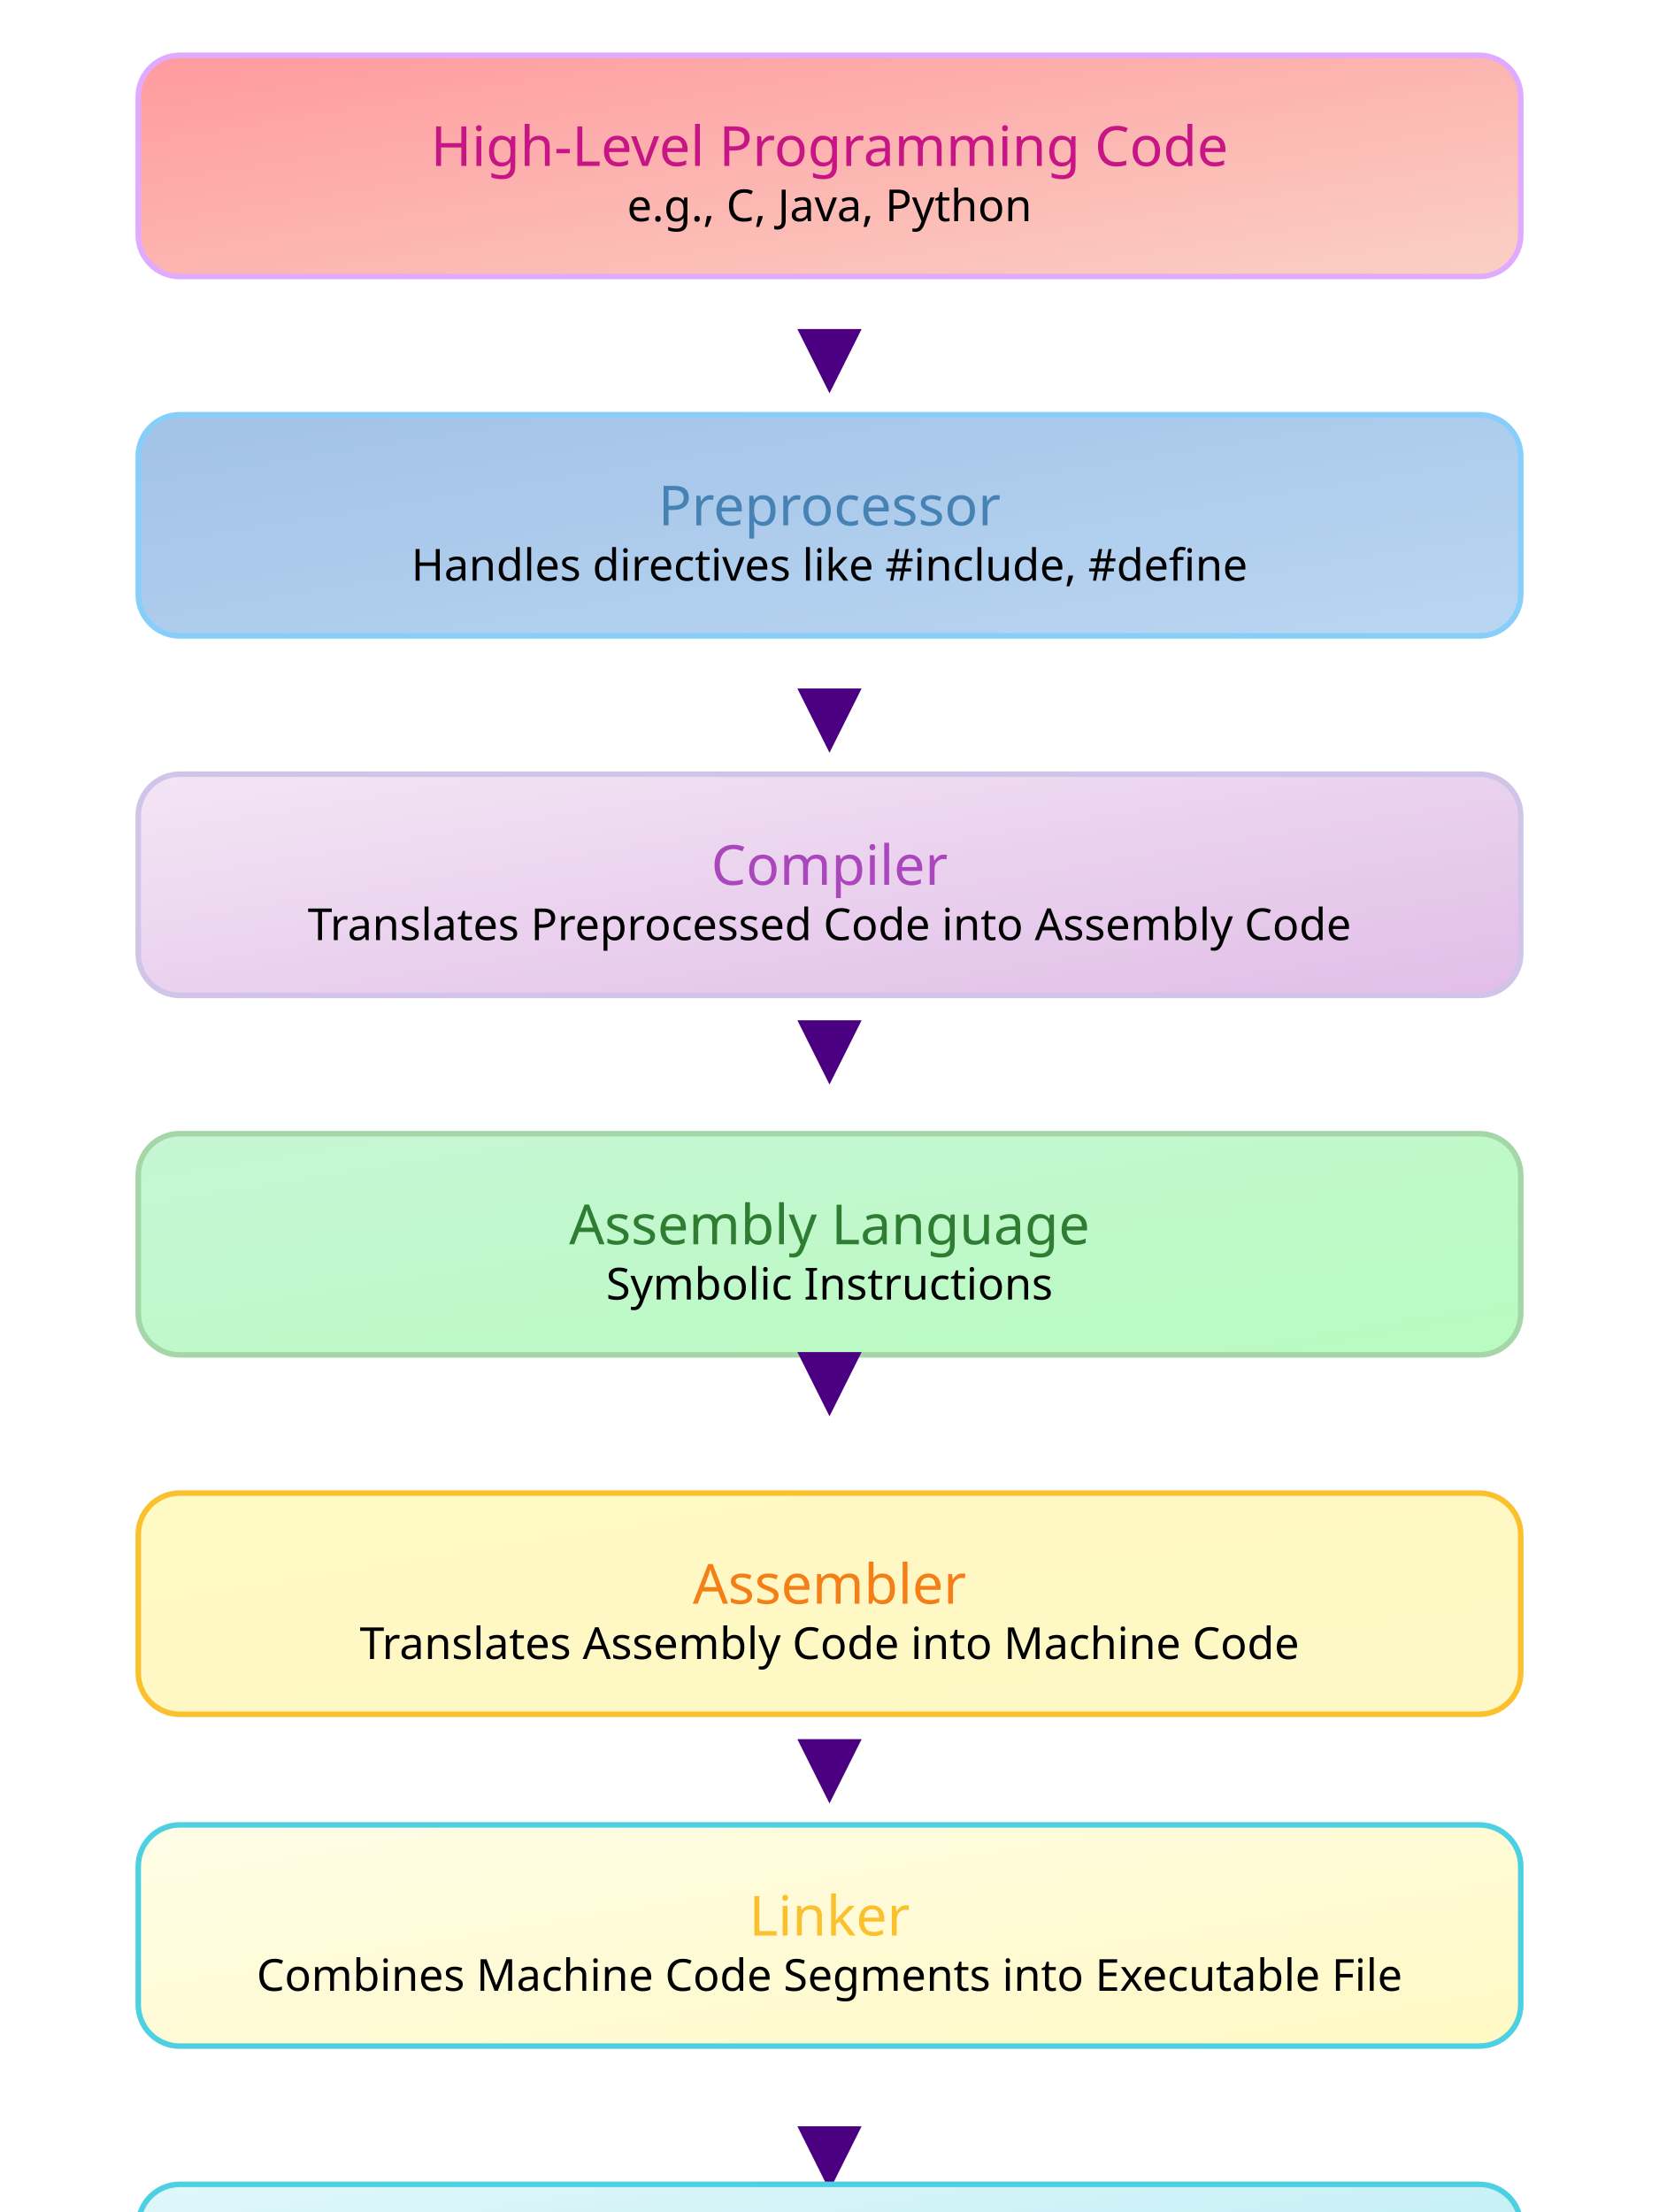
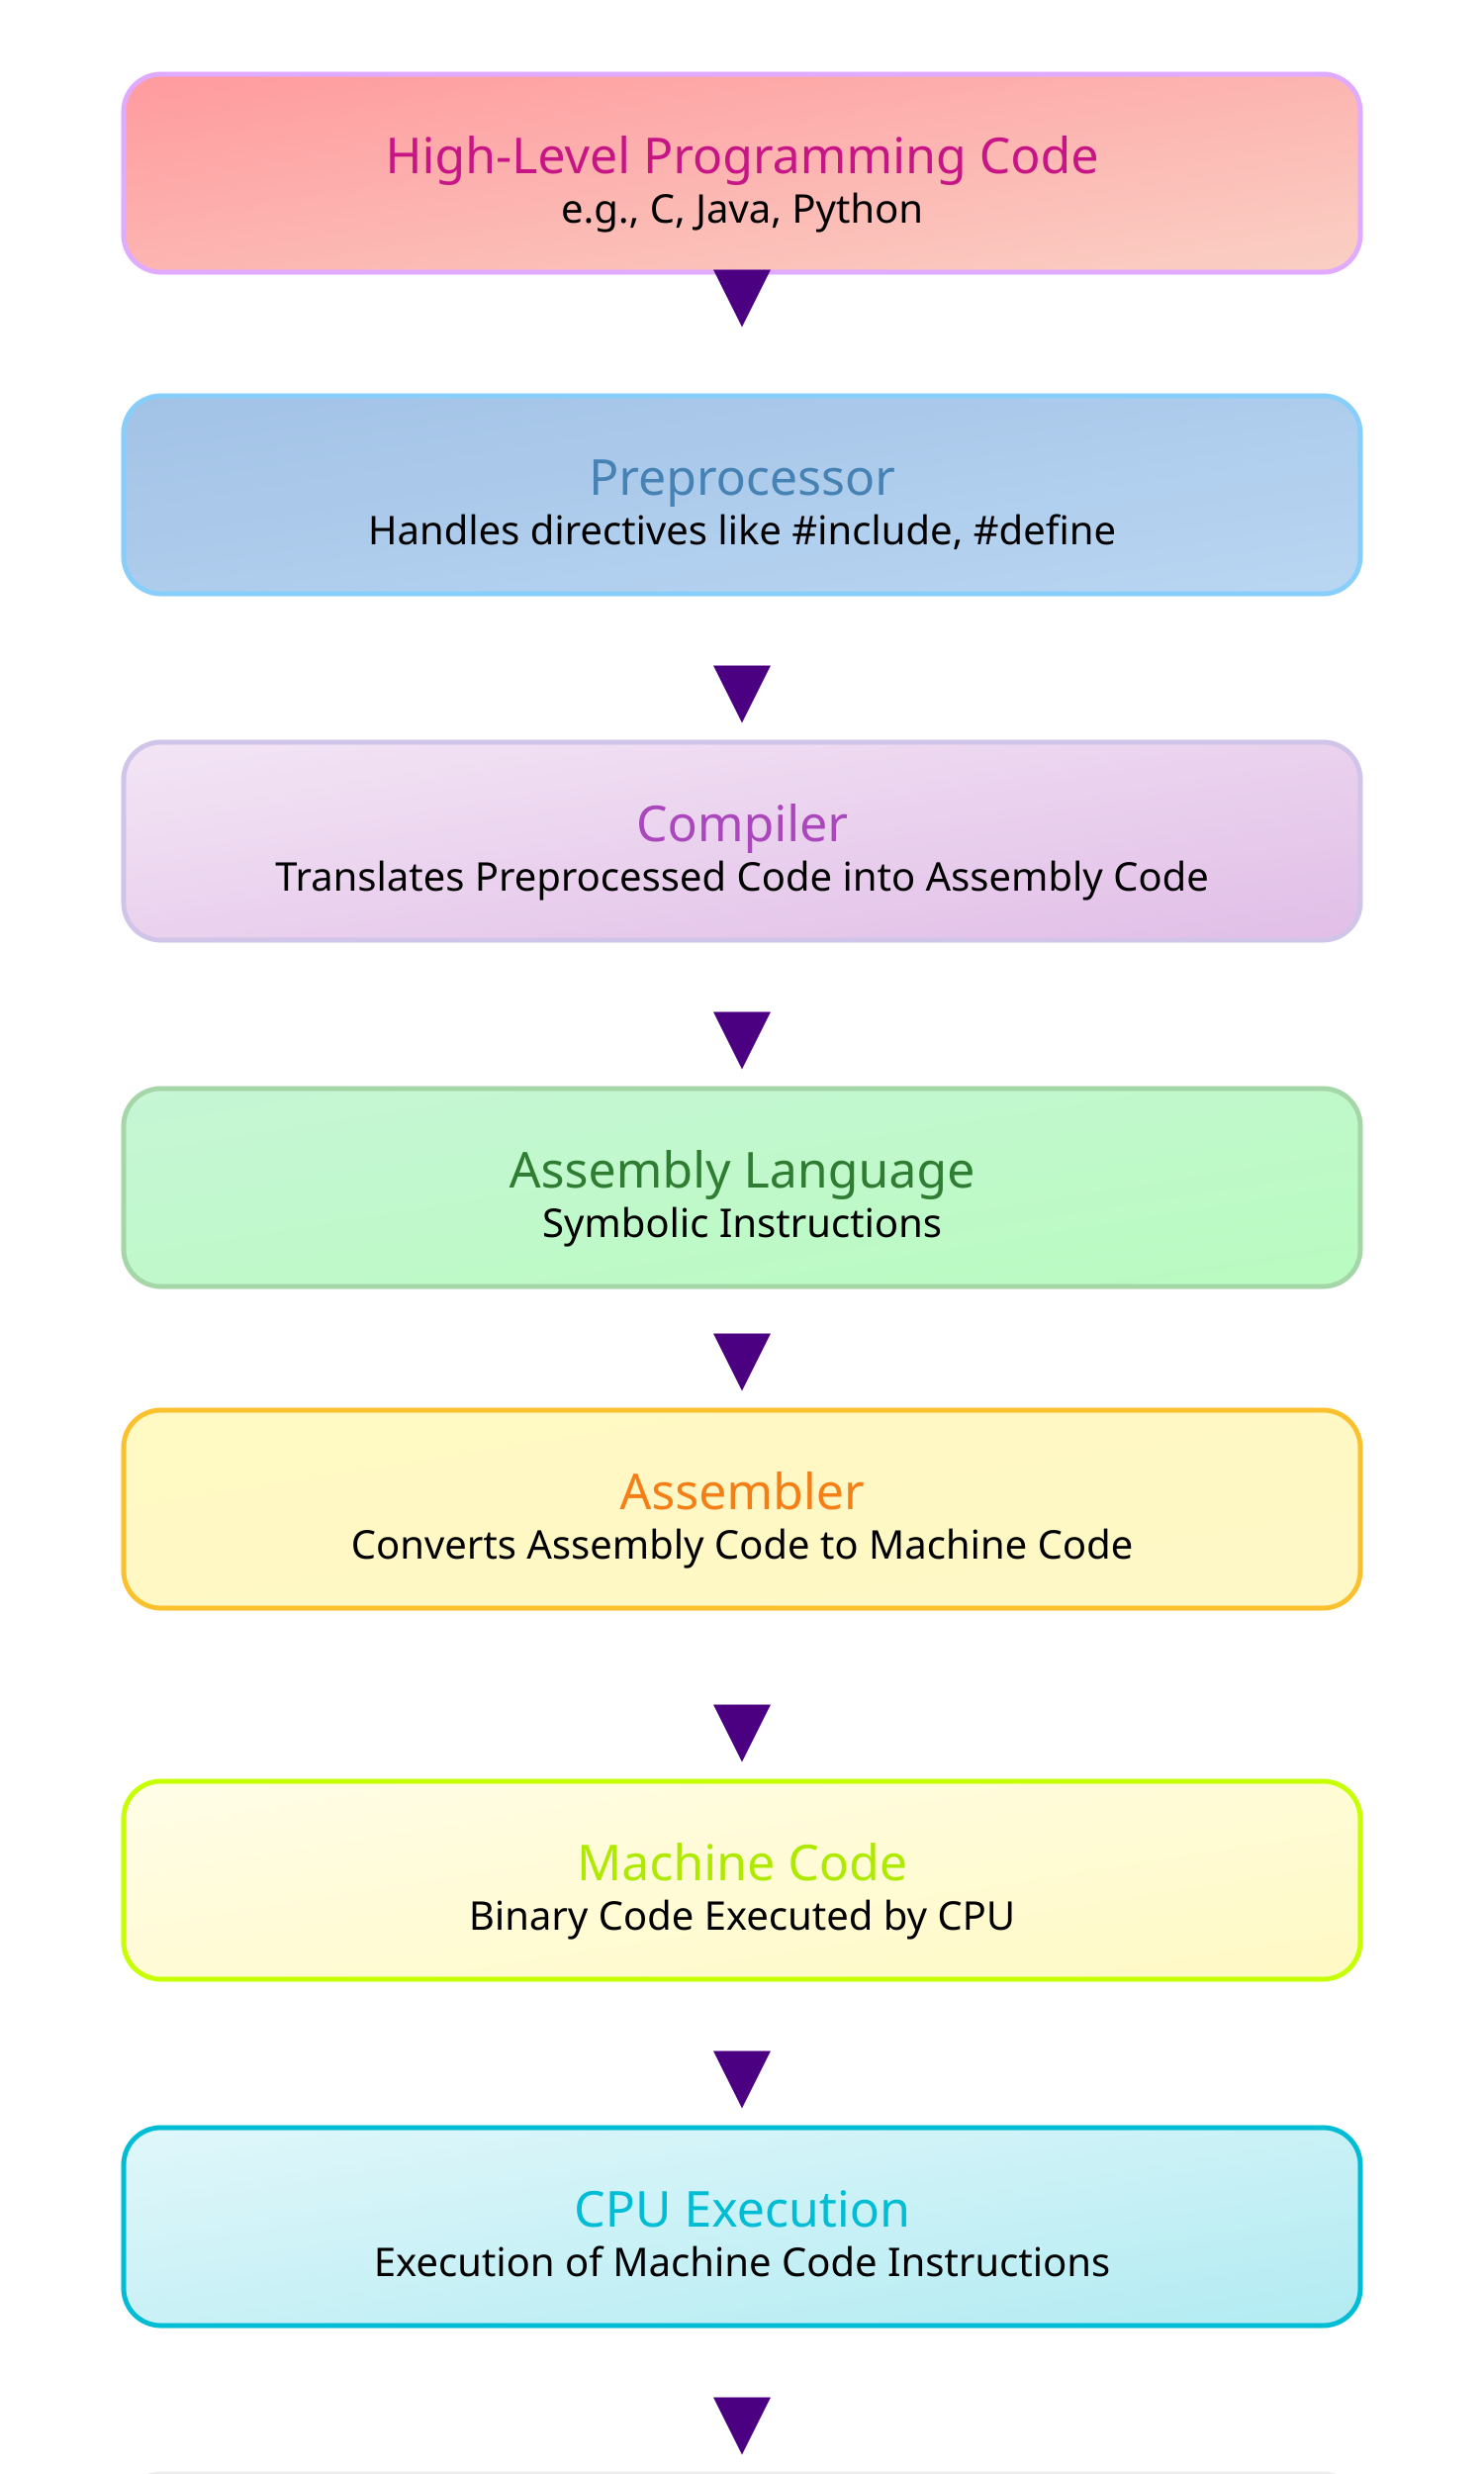
- <svg xmlns="http://www.w3.org/2000/svg" width="600" height="800" viewBox="0 0 600 800">
+ <svg xmlns="http://www.w3.org/2000/svg" width="600" height="1000" viewBox="0 0 600 1000">
  <defs>
    <linearGradient id="grad1" x1="0%" y1="0%" x2="100%" y2="100%">
      <stop offset="0%" style="stop-color:#ff9a9e;stop-opacity:1" />
      <stop offset="100%" style="stop-color:#fad0c4;stop-opacity:1" />
    </linearGradient>
    <linearGradient id="grad2" x1="0%" y1="0%" x2="100%" y2="100%">
      <stop offset="0%" style="stop-color:#a2c2e6;stop-opacity:1" />
      <stop offset="100%" style="stop-color:#b9d6f2;stop-opacity:1" />
    </linearGradient>
    <linearGradient id="grad3" x1="0%" y1="0%" x2="100%" y2="100%">
      <stop offset="0%" style="stop-color:#f3e5f5;stop-opacity:1" />
      <stop offset="100%" style="stop-color:#e1bee7;stop-opacity:1" />
    </linearGradient>
    <linearGradient id="grad4" x1="0%" y1="0%" x2="100%" y2="100%">
      <stop offset="0%" style="stop-color:#c6f6d5;stop-opacity:1" />
      <stop offset="100%" style="stop-color:#b9fbc0;stop-opacity:1" />
    </linearGradient>
    <linearGradient id="grad5" x1="0%" y1="0%" x2="100%" y2="100%">
      <stop offset="0%" style="stop-color:#fff9c4;stop-opacity:1" />
      <stop offset="100%" style="stop-color:#fef7c6;stop-opacity:1" />
    </linearGradient>
    <linearGradient id="grad6" x1="0%" y1="0%" x2="100%" y2="100%">
      <stop offset="0%" style="stop-color:#fffde7;stop-opacity:1" />
      <stop offset="100%" style="stop-color:#fff9c4;stop-opacity:1" />
    </linearGradient>
    <linearGradient id="grad7" x1="0%" y1="0%" x2="100%" y2="100%">
      <stop offset="0%" style="stop-color:#e0f7fa;stop-opacity:1" />
      <stop offset="100%" style="stop-color:#b2ebf2;stop-opacity:1" />
    </linearGradient>
    <linearGradient id="grad8" x1="0%" y1="0%" x2="100%" y2="100%">
      <stop offset="0%" style="stop-color:#f5f5f5;stop-opacity:1" />
      <stop offset="100%" style="stop-color:#e0e0e0;stop-opacity:1" />
    </linearGradient>
    <animate id="fade" attributeName="opacity" from="0" to="1" dur="2s" repeatCount="indefinite" />
    <animate id="moveDown" attributeName="cy" from="0" to="20" dur="1s" repeatCount="indefinite" />
    <animate id="arrowPulse" attributeName="stroke-width" from="1" to="3" dur="1s" repeatCount="indefinite" />
    <animate id="arrowMove" attributeName="transform" type="translate" values="0,0;0,10;0,0" dur="1s" repeatCount="indefinite" />
  </defs>
-   <rect x="50" y="20" width="500" height="80" rx="15" ry="15" fill="url(#grad1)" stroke="#e0aaff" stroke-width="2" />
-   <text x="300" y="60" text-anchor="middle" font-family="'Segoe UI', Tahoma, Geneva, Verdana, sans-serif" font-size="20" fill="#c71585">High-Level Programming Code</text>
-   <text x="300" y="80" text-anchor="middle" font-family="'Segoe UI', Tahoma, Geneva, Verdana, sans-serif" font-size="16" fill="#000">e.g., C, Java, Python</text>
-   <polygon points="290,120 310,120 300,140" fill="#4b0082" stroke="#4b0082" stroke-width="2">
+   <rect x="50" y="30" width="500" height="80" rx="15" ry="15" fill="url(#grad1)" stroke="#e0aaff" stroke-width="2" />
+   <text x="300" y="70" text-anchor="middle" font-family="'Segoe UI', Tahoma, Geneva, Verdana, sans-serif" font-size="20" fill="#c71585">High-Level Programming Code</text>
+   <text x="300" y="90" text-anchor="middle" font-family="'Segoe UI', Tahoma, Geneva, Verdana, sans-serif" font-size="16" fill="#000">e.g., C, Java, Python</text>
+   <polygon points="290,110 310,110 300,130" fill="#4b0082" stroke="#4b0082" stroke-width="2">
    <animate attributeName="opacity" from="0.5" to="1" dur="1s" repeatCount="indefinite" />
  </polygon>
-   <rect x="50" y="150" width="500" height="80" rx="15" ry="15" fill="url(#grad2)" stroke="#87cefa" stroke-width="2" />
-   <text x="300" y="190" text-anchor="middle" font-family="'Segoe UI', Tahoma, Geneva, Verdana, sans-serif" font-size="20" fill="#4682b4">Preprocessor</text>
-   <text x="300" y="210" text-anchor="middle" font-family="'Segoe UI', Tahoma, Geneva, Verdana, sans-serif" font-size="16" fill="#000">Handles directives like #include, #define</text>
-   <polygon points="290,250 310,250 300,270" fill="#4b0082" stroke="#4b0082" stroke-width="2">
+   <rect x="50" y="160" width="500" height="80" rx="15" ry="15" fill="url(#grad2)" stroke="#87cefa" stroke-width="2" />
+   <text x="300" y="200" text-anchor="middle" font-family="'Segoe UI', Tahoma, Geneva, Verdana, sans-serif" font-size="20" fill="#4682b4">Preprocessor</text>
+   <text x="300" y="220" text-anchor="middle" font-family="'Segoe UI', Tahoma, Geneva, Verdana, sans-serif" font-size="16" fill="#000">Handles directives like #include, #define</text>
+   <polygon points="290,270 310,270 300,290" fill="#4b0082" stroke="#4b0082" stroke-width="2">
    <animate attributeName="opacity" from="0.5" to="1" dur="1s" repeatCount="indefinite" />
    <animateTransform attributeName="transform" type="translate" values="0,0;0,10;0,0" dur="1s" repeatCount="indefinite" />
  </polygon>
-   <rect x="50" y="280" width="500" height="80" rx="15" ry="15" fill="url(#grad3)" stroke="#d1c4e9" stroke-width="2" />
-   <text x="300" y="320" text-anchor="middle" font-family="'Segoe UI', Tahoma, Geneva, Verdana, sans-serif" font-size="20" fill="#ab47bc">Compiler</text>
-   <text x="300" y="340" text-anchor="middle" font-family="'Segoe UI', Tahoma, Geneva, Verdana, sans-serif" font-size="16" fill="#000">Translates Preprocessed Code into Assembly Code</text>
-   <polygon points="290,370 310,370 300,390" fill="#4b0082" stroke="#4b0082" stroke-width="2">
+   <rect x="50" y="300" width="500" height="80" rx="15" ry="15" fill="url(#grad3)" stroke="#d1c4e9" stroke-width="2" />
+   <text x="300" y="340" text-anchor="middle" font-family="'Segoe UI', Tahoma, Geneva, Verdana, sans-serif" font-size="20" fill="#ab47bc">Compiler</text>
+   <text x="300" y="360" text-anchor="middle" font-family="'Segoe UI', Tahoma, Geneva, Verdana, sans-serif" font-size="16" fill="#000">Translates Preprocessed Code into Assembly Code</text>
+   <polygon points="290,410 310,410 300,430" fill="#4b0082" stroke="#4b0082" stroke-width="2">
    <animate attributeName="opacity" from="0.5" to="1" dur="1s" repeatCount="indefinite" />
  </polygon>
-   <rect x="50" y="410" width="500" height="80" rx="15" ry="15" fill="url(#grad4)" stroke="#a5d6a7" stroke-width="2" />
-   <text x="300" y="450" text-anchor="middle" font-family="'Segoe UI', Tahoma, Geneva, Verdana, sans-serif" font-size="20" fill="#2e7d32">Assembly Language</text>
-   <text x="300" y="470" text-anchor="middle" font-family="'Segoe UI', Tahoma, Geneva, Verdana, sans-serif" font-size="16" fill="#000">Symbolic Instructions</text>
-   <polygon points="290,490 310,490 300,510" fill="#4b0082" stroke="#4b0082" stroke-width="2">
+   <rect x="50" y="440" width="500" height="80" rx="15" ry="15" fill="url(#grad4)" stroke="#a5d6a7" stroke-width="2" />
+   <text x="300" y="480" text-anchor="middle" font-family="'Segoe UI', Tahoma, Geneva, Verdana, sans-serif" font-size="20" fill="#2e7d32">Assembly Language</text>
+   <text x="300" y="500" text-anchor="middle" font-family="'Segoe UI', Tahoma, Geneva, Verdana, sans-serif" font-size="16" fill="#000">Symbolic Instructions</text>
+   <polygon points="290,540 310,540 300,560" fill="#4b0082" stroke="#4b0082" stroke-width="2">
    <animate attributeName="opacity" from="0.5" to="1" dur="1s" repeatCount="indefinite" />
    <animateTransform attributeName="transform" type="translate" values="0,0;0,10;0,0" dur="1s" repeatCount="indefinite" />
  </polygon>
-   <rect x="50" y="540" width="500" height="80" rx="15" ry="15" fill="url(#grad5)" stroke="#fbc02d" stroke-width="2" />
-   <text x="300" y="580" text-anchor="middle" font-family="'Segoe UI', Tahoma, Geneva, Verdana, sans-serif" font-size="20" fill="#f57f17">Assembler</text>
-   <text x="300" y="600" text-anchor="middle" font-family="'Segoe UI', Tahoma, Geneva, Verdana, sans-serif" font-size="16" fill="#000">Translates Assembly Code into Machine Code</text>
-   <polygon points="290,630 310,630 300,650" fill="#4b0082" stroke="#4b0082" stroke-width="2">
-     <animate attributeName="opacity" from="0.5" to="1" dur="1s" repeatCount="indefinite" />
-     <animateTransform attributeName="transform" type="translate" values="0,0;0,10;0,0" dur="1s" repeatCount="indefinite" />
-   </polygon>
-   <rect x="50" y="660" width="500" height="80" rx="15" ry="15" fill="url(#grad6)" stroke="#4dd0e1" stroke-width="2" />
-   <text x="300" y="700" text-anchor="middle" font-family="'Segoe UI', Tahoma, Geneva, Verdana, sans-serif" font-size="20" fill="#fbc02d">Linker</text>
-   <text x="300" y="720" text-anchor="middle" font-family="'Segoe UI', Tahoma, Geneva, Verdana, sans-serif" font-size="16" fill="#000">Combines Machine Code Segments into Executable File</text>
-   <polygon points="290,770 310,770 300,790" fill="#4b0082" stroke="#4b0082" stroke-width="2">
-     <animate attributeName="opacity" from="0.5" to="1" dur="1s" repeatCount="indefinite" />
-     <animateTransform attributeName="transform" type="translate" values="0,0;0,10;0,0" dur="1s" repeatCount="indefinite" />
-   </polygon>
-   <rect x="50" y="790" width="500" height="80" rx="15" ry="15" fill="url(#grad7)" stroke="#4dd0e1" stroke-width="2" />
-   <text x="300" y="830" text-anchor="middle" font-family="'Segoe UI', Tahoma, Geneva, Verdana, sans-serif" font-size="20" fill="#00acc1">Executable File</text>
-   <text x="300" y="850" text-anchor="middle" font-family="'Segoe UI', Tahoma, Geneva, Verdana, sans-serif" font-size="16" fill="#000">Ready to Run on CPU</text>
-   <polygon points="290,900 310,900 300,920" fill="#4b0082" stroke="#4b0082" stroke-width="2">
+   <rect x="50" y="570" width="500" height="80" rx="15" ry="15" fill="url(#grad5)" stroke="#fbc02d" stroke-width="2" />
+   <text x="300" y="610" text-anchor="middle" font-family="'Segoe UI', Tahoma, Geneva, Verdana, sans-serif" font-size="20" fill="#f57f17">Assembler</text>
+   <text x="300" y="630" text-anchor="middle" font-family="'Segoe UI', Tahoma, Geneva, Verdana, sans-serif" font-size="16" fill="#000">Converts Assembly Code to Machine Code</text>
+   <polygon points="290,690 310,690 300,710" fill="#4b0082" stroke="#4b0082" stroke-width="2">
    <animate attributeName="opacity" from="0.5" to="1" dur="1s" repeatCount="indefinite" />
  </polygon>
-   <rect x="50" y="920" width="500" height="80" rx="15" ry="15" fill="url(#grad8)" stroke="#bdbdbd" stroke-width="2" />
-   <text x="300" y="960" text-anchor="middle" font-family="'Segoe UI', Tahoma, Geneva, Verdana, sans-serif" font-size="20" fill="#757575">CPU</text>
-   <text x="300" y="980" text-anchor="middle" font-family="'Segoe UI', Tahoma, Geneva, Verdana, sans-serif" font-size="16" fill="#000">Executes Machine Code</text>
-   <text x="300" y="1030" text-anchor="middle" font-family="'Segoe UI', Tahoma, Geneva, Verdana, sans-serif" font-size="12" fill="#888">© 2024 talfig</text>
+   <rect x="50" y="720" width="500" height="80" rx="15" ry="15" fill="url(#grad6)" stroke="#c6ff00" stroke-width="2" />
+   <text x="300" y="760" text-anchor="middle" font-family="'Segoe UI', Tahoma, Geneva, Verdana, sans-serif" font-size="20" fill="#aeea00">Machine Code</text>
+   <text x="300" y="780" text-anchor="middle" font-family="'Segoe UI', Tahoma, Geneva, Verdana, sans-serif" font-size="16" fill="#000">Binary Code Executed by CPU</text>
+   <polygon points="290,830 310,830 300,850" fill="#4b0082" stroke="#4b0082" stroke-width="2">
+     <animate attributeName="opacity" from="0.5" to="1" dur="1s" repeatCount="indefinite" />
+   </polygon>
+   <rect x="50" y="860" width="500" height="80" rx="15" ry="15" fill="url(#grad7)" stroke="#00bcd4" stroke-width="2" />
+   <text x="300" y="900" text-anchor="middle" font-family="'Segoe UI', Tahoma, Geneva, Verdana, sans-serif" font-size="20" fill="#00bcd4">CPU Execution</text>
+   <text x="300" y="920" text-anchor="middle" font-family="'Segoe UI', Tahoma, Geneva, Verdana, sans-serif" font-size="16" fill="#000">Execution of Machine Code Instructions</text>
+   <polygon points="290,970 310,970 300,990" fill="#4b0082" stroke="#4b0082" stroke-width="2">
+     <animate attributeName="opacity" from="0.5" to="1" dur="1s" repeatCount="indefinite" />
+   </polygon>
+   <rect x="50" y="1000" width="500" height="80" rx="15" ry="15" fill="url(#grad8)" stroke="#eeeeee" stroke-width="2" />
+   <text x="300" y="1040" text-anchor="middle" font-family="'Segoe UI', Tahoma, Geneva, Verdana, sans-serif" font-size="20" fill="#9e9e9e">Output</text>
+   <text x="300" y="1060" text-anchor="middle" font-family="'Segoe UI', Tahoma, Geneva, Verdana, sans-serif" font-size="16" fill="#000">Program Results</text>
</svg>
